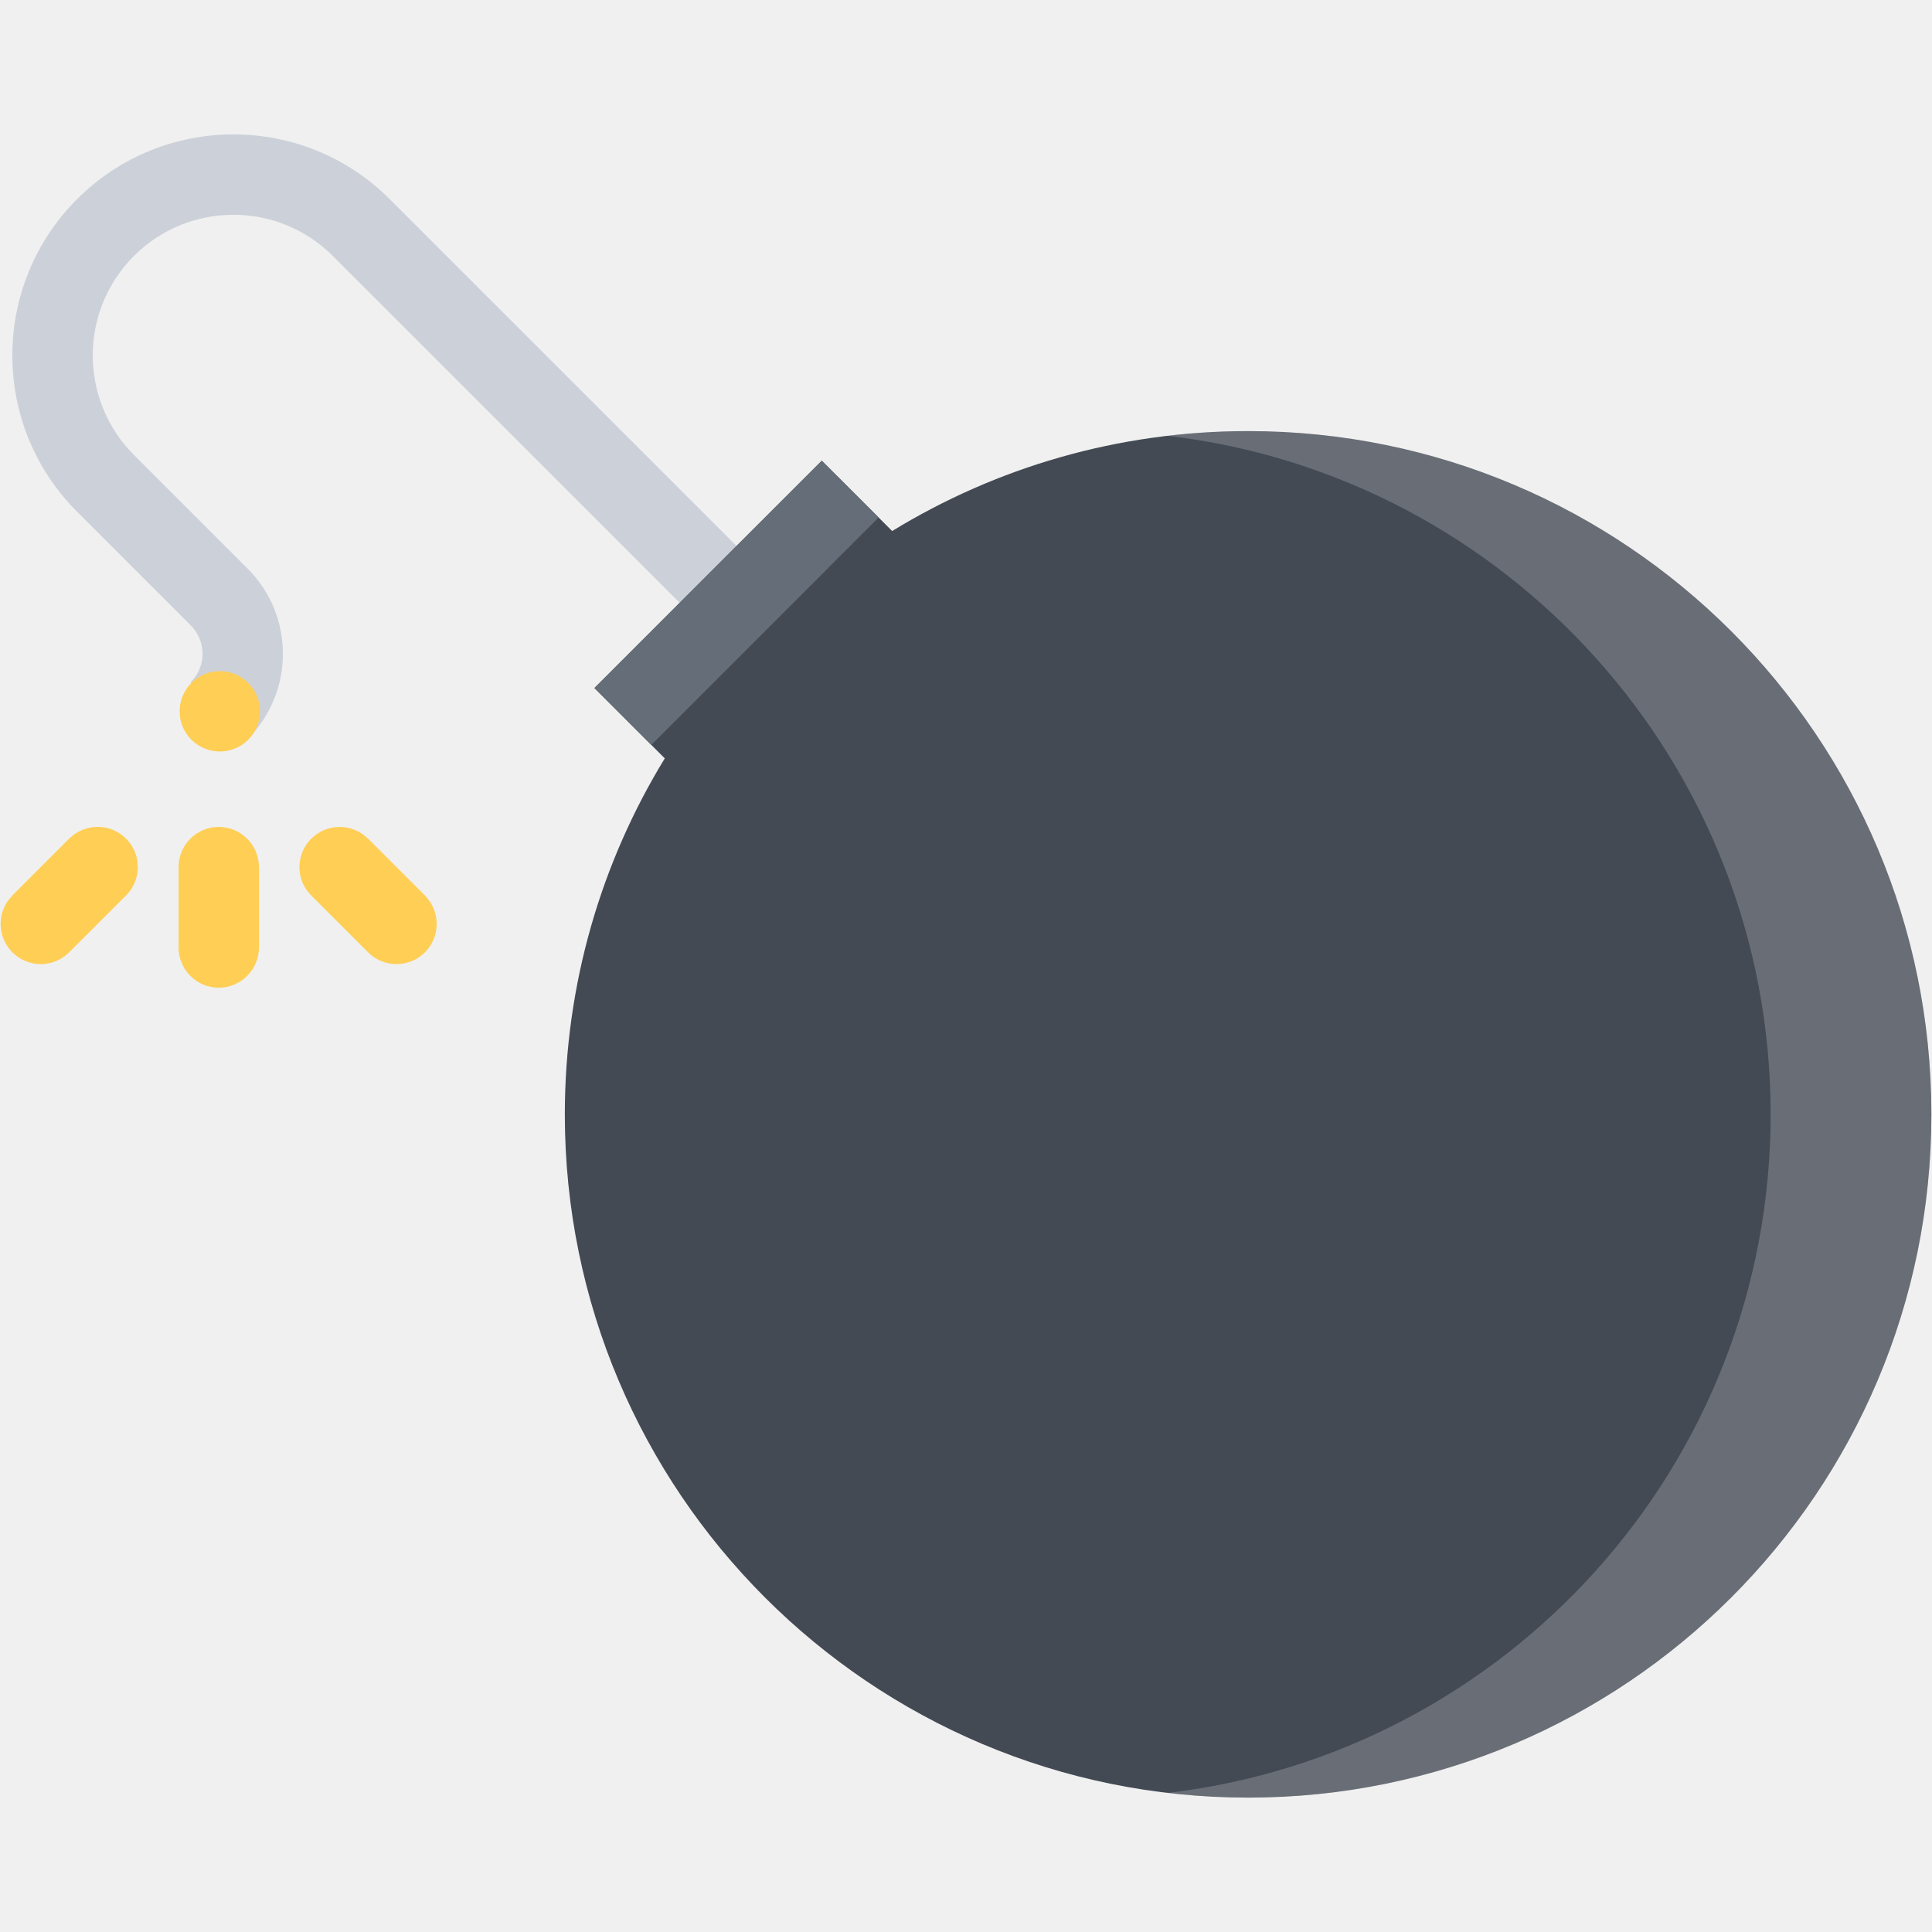
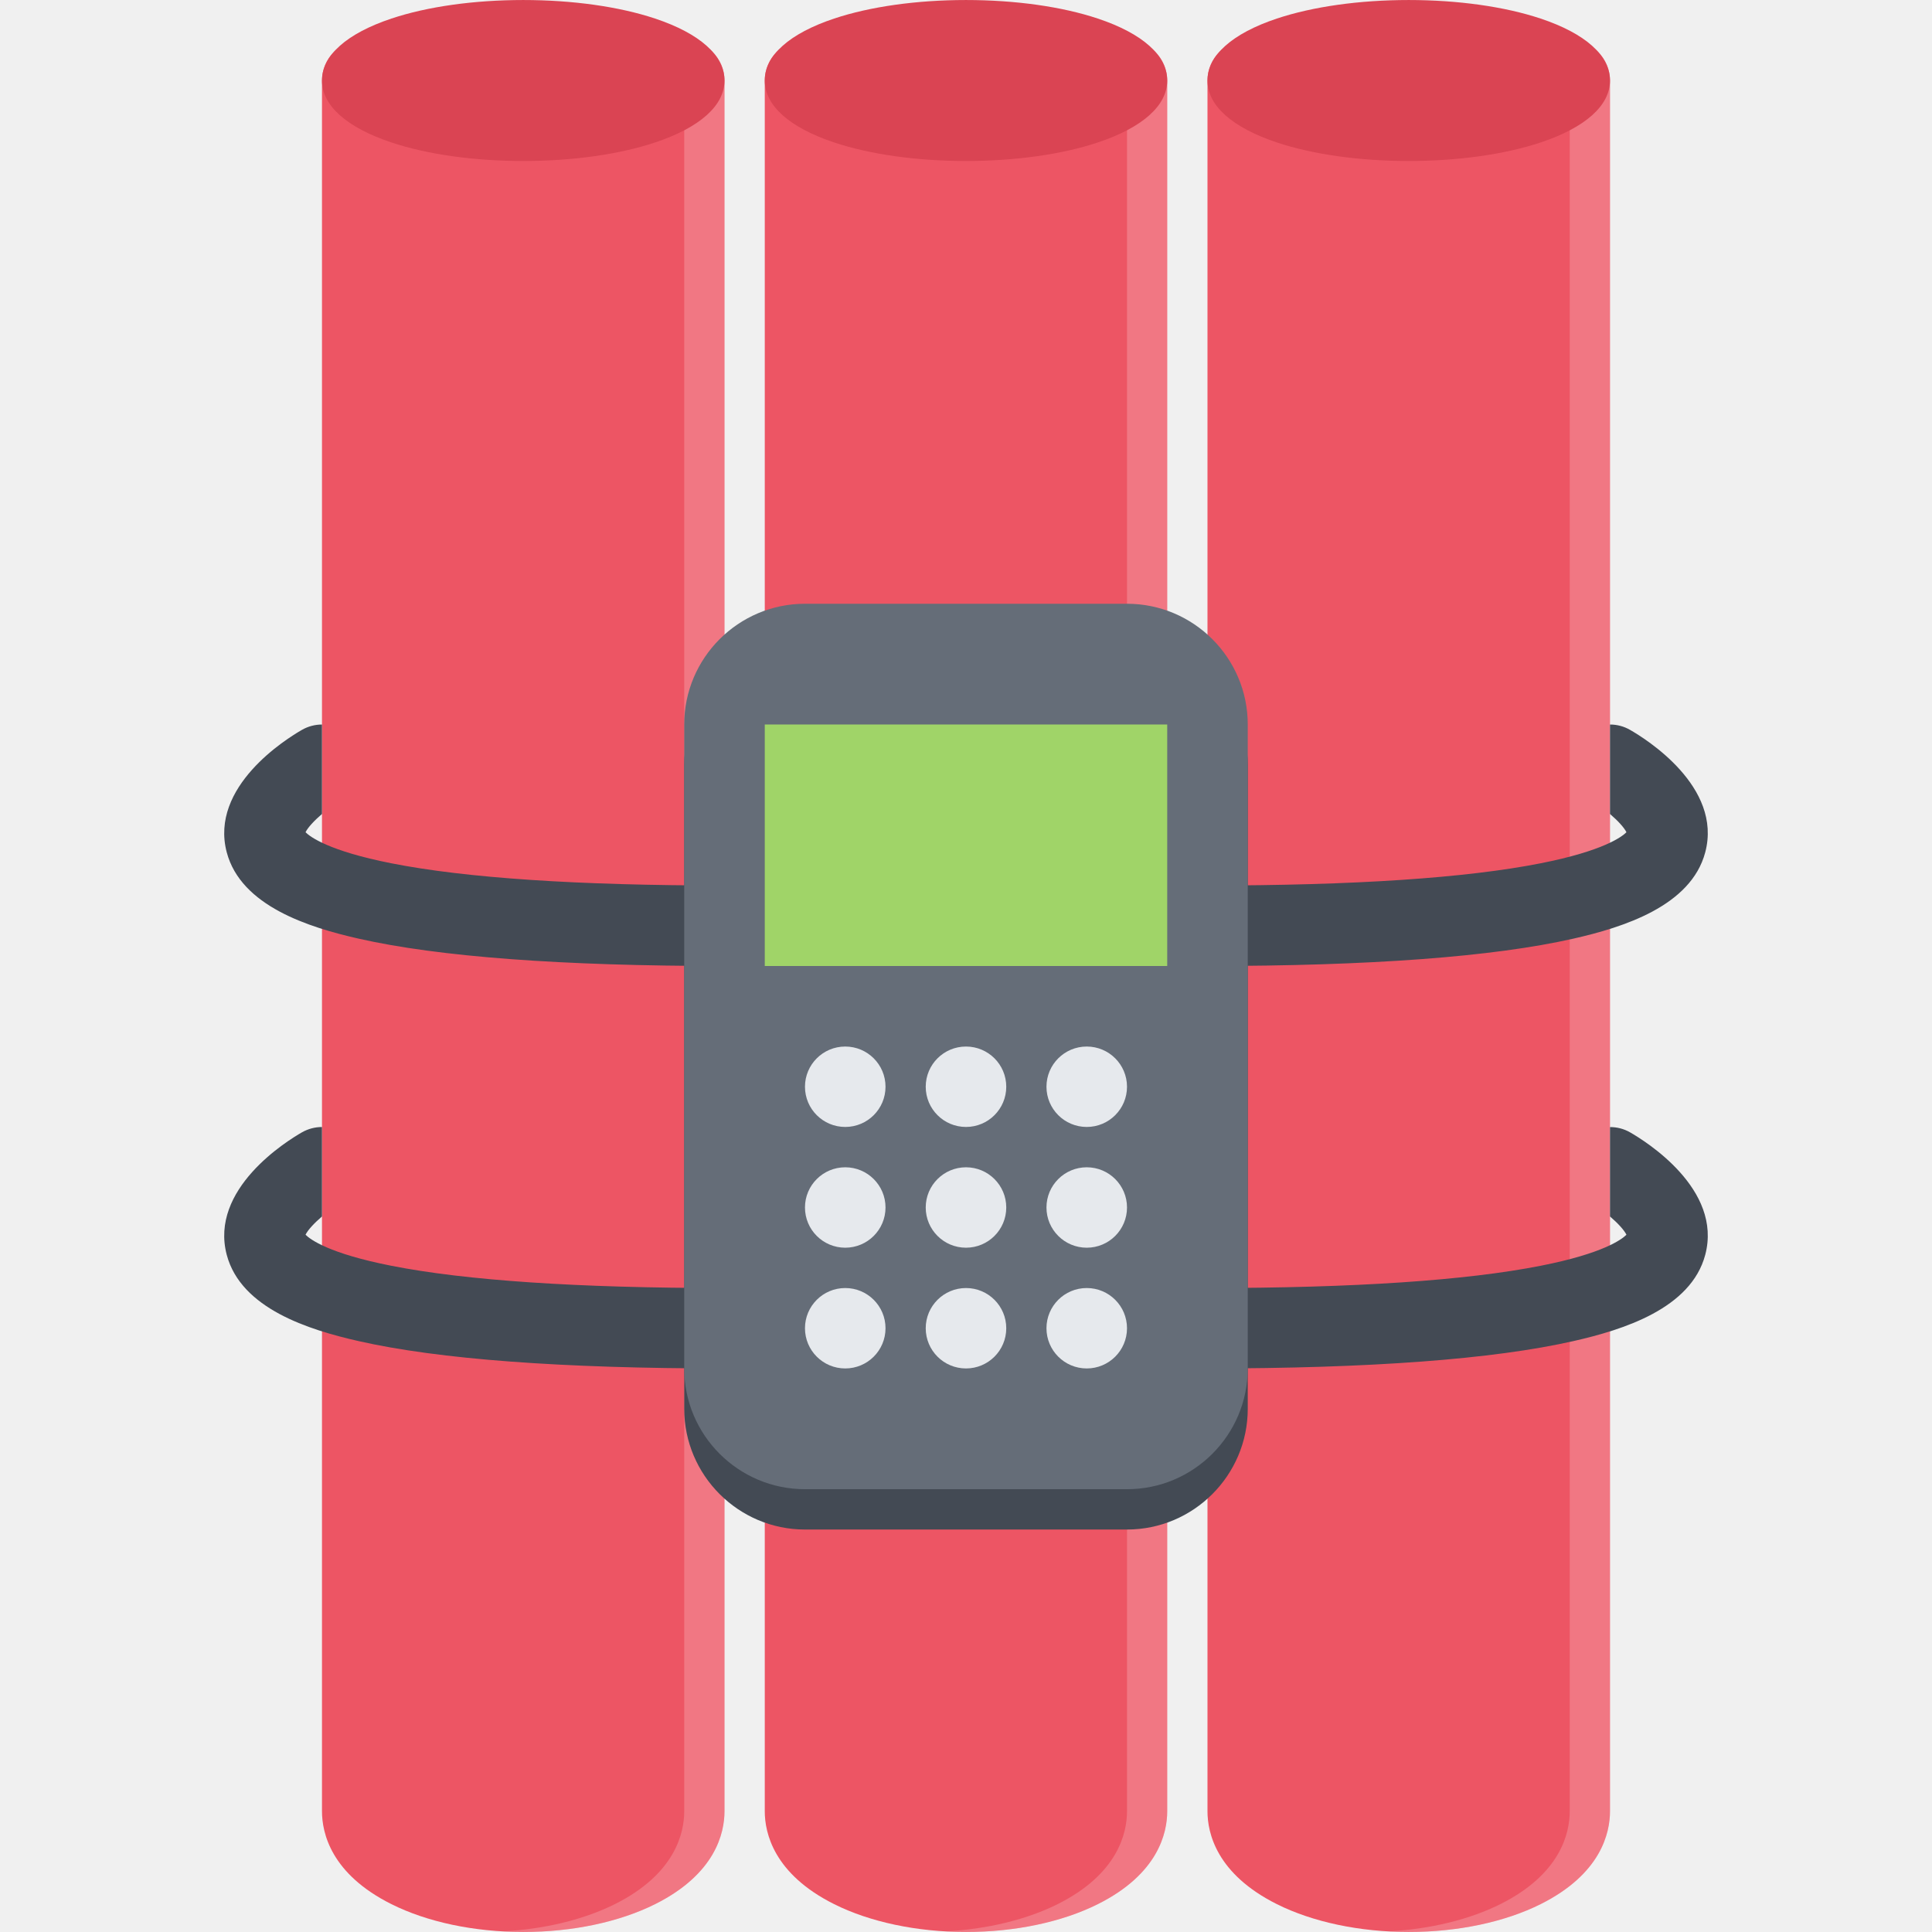
<svg xmlns="http://www.w3.org/2000/svg" class="icon" width="128px" height="128.00px" viewBox="0 0 1024 1024" version="1.1">
-   <path d="M206.556 105.538c-45.752-45.752-119.94-45.752-165.708 0-45.752 45.752-45.752 119.956 0 165.676l60.258 60.274c8.306 8.306 8.306 21.798 0 30.106l30.122 30.136c24.968-24.952 24.968-65.426 0-90.378l-60.244-60.242c-29.076-29.076-29.076-76.388 0-105.434 29.076-29.106 76.374-29.106 105.432 0l225.278 225.262 30.122-30.138-225.26-225.262z" fill="#CCD1D9" />
-   <path d="M131.572 361.968c8.322 8.306 8.322 21.798 0 30.106-8.308 8.308-21.798 8.308-30.122 0-8.322-8.306-8.322-21.798 0-30.106 8.324-8.338 21.814-8.338 30.122 0z" fill="#FFCE54" />
-   <path d="M661.53 228.492c-69.142 0-133.726 19.362-188.676 52.966l-37.29-37.288-120.5 120.484 37.29 37.29c-33.604 54.964-52.982 119.548-52.982 188.69 0 199.998 162.146 362.142 362.158 362.142 199.998 0 362.142-162.144 362.142-362.142 0-199.996-162.144-362.142-362.142-362.142z" fill="#434A54" />
-   <path d="M444.606 253.194l-9.042-9.026-23.766 23.766a364.176 364.176 0 0 1 32.808-14.74zM661.53 228.492c-14.428 0-28.67 0.842-42.66 2.498 179.948 21.048 319.608 174.014 319.608 359.644 0 185.568-139.628 338.534-319.544 359.644a368.42 368.42 0 0 0 42.598 2.498c199.998 0 362.142-162.144 362.142-362.142-0.002-199.996-162.146-362.142-362.144-362.142z" fill="#FFFFFF" opacity=".2" />
-   <path d="M130.994 444.54a21.264 21.264 0 0 0-30.122 0 21.128 21.128 0 0 0-6.2 15.866v40.974a21.184 21.184 0 0 0 6.2 15.864 21.26 21.26 0 0 0 30.122 0 21.146 21.146 0 0 0 6.246-15.052h0.032v-42.598h-0.032a21.2 21.2 0 0 0-6.246-15.054zM225.2 474.646h0.032l-30.122-30.136-0.032 0.032a21.17 21.17 0 0 0-15.068-6.246c-11.758 0-21.298 9.556-21.298 21.298 0 6.184 2.654 11.742 6.854 15.616l28.966 28.982a21.228 21.228 0 0 0 15.6 6.808c11.774 0.032 21.314-9.494 21.314-21.298 0-5.874-2.39-11.184-6.246-15.056zM51.764 438.262a21.41 21.41 0 0 0-15.068 6.214h-0.032L6.542 474.584l0.032 0.062a21.202 21.202 0 0 0-6.246 15.052c0 11.742 9.54 21.298 21.298 21.298 6.184 0 11.742-2.654 15.63-6.87l28.934-28.918c4.216-3.904 6.87-9.462 6.87-15.646 0.002-11.774-9.538-21.3-21.296-21.3z" fill="#FFCE54" />
-   <path d="M465.702 274.274l-120.516 120.548-30.122-30.168 120.5-120.486z" fill="#656D78" />
+   <path d="M831.989 21.336h-170.654c-11.782 0-21.344 9.562-21.344 21.344v917.31c0 11.532 4.782 33.25 36.782 49.25 19.03 9.5 43.842 14.75 69.874 14.75 26.062 0 50.876-5.25 69.906-14.75 32-16 36.782-37.718 36.782-49.25V42.68c-0.002-11.78-9.564-21.344-21.346-21.344zM597.338 21.336h-170.684c-11.78 0-21.312 9.562-21.312 21.344v917.31c0 11.532 4.782 33.25 36.78 49.25 19.032 9.5 43.842 14.75 69.874 14.75 26.03 0 50.874-5.25 69.874-14.75 32-16 36.782-37.718 36.782-49.25V42.68c-0.002-11.78-9.532-21.344-21.314-21.344zM362.654 21.336H192.003c-11.782 0-21.344 9.562-21.344 21.344v917.31c0 11.532 4.782 33.25 36.812 49.25 19 9.5 43.812 14.75 69.874 14.75 26.032 0 50.842-5.25 69.874-14.75 32-16 36.78-37.718 36.78-49.25V42.68c0-11.78-9.562-21.344-21.344-21.344z" fill="#ED5564" />
+   <path d="M831.989 21.336h-21.344c11.782 0 21.344 9.562 21.344 21.344v917.31c0 11.532-4.782 33.25-36.782 49.25-16.406 8.188-37.124 13.218-59.218 14.438 3.532 0.188 7.094 0.312 10.656 0.312 26.062 0 50.876-5.25 69.906-14.75 32-16 36.782-37.718 36.782-49.25V42.68c0-11.78-9.562-21.344-21.344-21.344zM597.338 21.336h-21.344c11.782 0 21.344 9.562 21.344 21.344v917.31c0 11.532-4.782 33.25-36.782 49.25-16.406 8.188-37.124 13.218-59.216 14.438 3.532 0.188 7.062 0.312 10.656 0.312 26.03 0 50.874-5.25 69.874-14.75 32-16 36.782-37.718 36.782-49.25V42.68c-0.002-11.78-9.532-21.344-21.314-21.344zM362.654 21.336h-21.312c11.782 0 21.312 9.562 21.312 21.344v917.31c0 11.532-4.78 33.25-36.78 49.25-16.406 8.188-37.124 13.218-59.218 14.438 3.532 0.188 7.094 0.312 10.688 0.312 26.032 0 50.842-5.25 69.874-14.75 32-16 36.78-37.718 36.78-49.25V42.68c0-11.78-9.562-21.344-21.344-21.344z" fill="#FFFFFF" opacity=".2" />
+   <path d="M816.551 9.836C797.519 3.492 772.707 0.008 746.646 0.008c-26.032 0-50.844 3.484-69.874 9.828-23.718 7.906-36.782 19.578-36.782 32.844s13.062 24.922 36.782 32.828c19.03 6.342 43.842 9.828 69.874 9.828 26.062 0 50.876-3.484 69.906-9.828 23.718-7.906 36.782-19.562 36.782-32.828s-13.062-24.936-36.782-32.844zM581.87 9.836c-19-6.344-43.844-9.828-69.874-9.828-26.032 0-50.842 3.484-69.874 9.828-23.718 7.906-36.78 19.578-36.78 32.844s13.062 24.922 36.78 32.828c19.032 6.342 43.842 9.828 69.874 9.828 26.03 0 50.874-3.484 69.874-9.828 23.718-7.906 36.782-19.562 36.782-32.828s-13.064-24.936-36.782-32.844zM347.218 9.836C328.186 3.492 303.376 0.008 277.344 0.008c-26.062 0-50.874 3.484-69.874 9.828-23.718 7.908-36.812 19.58-36.812 32.844s13.094 24.922 36.812 32.828c19 6.342 43.812 9.828 69.874 9.828 26.032 0 50.842-3.484 69.874-9.828 23.718-7.906 36.78-19.562 36.78-32.828s-13.062-24.936-36.78-32.844z" fill="#DA4453" />
+   <path d="M863.893 386.815a21.05 21.05 0 0 0-10.56-2.796v47.406c4.156 3.562 7.498 7.188 8.716 9.686-2.5 2.484-12.374 9.906-45.404 16.438-39.532 7.828-98.968 11.782-176.654 11.782-11.78 0-21.342 9.562-21.342 21.344S628.212 511.999 639.992 511.999c86.28 0 151.56-4.876 193.936-14.5 26.374-5.984 62.31-17.234 69.874-45.718 9.28-34.842-31.594-60.232-39.908-64.966zM863.893 600.123a21.14 21.14 0 0 0-10.56-2.75v47.376c4.156 3.562 7.498 7.188 8.716 9.688-2.5 2.5-12.374 9.934-45.404 16.434-39.532 7.812-98.968 11.812-176.654 11.812-11.78 0-21.342 9.532-21.342 21.312s9.562 21.312 21.342 21.312c86.28 0 151.56-4.876 193.936-14.5 26.374-5.968 62.31-17.218 69.874-45.688 9.28-34.87-31.594-60.244-39.908-64.996zM383.998 469.329c-77.686 0-137.122-3.954-176.654-11.782-33.03-6.532-42.906-13.954-45.406-16.438 1.218-2.5 4.562-6.124 8.718-9.686v-47.406c-3.594 0-7.218 0.89-10.562 2.796-8.282 4.734-49.156 30.124-39.906 64.966 7.562 28.484 43.5 39.734 69.874 45.718 42.406 9.624 107.654 14.5 193.934 14.5 11.782 0 21.344-9.546 21.344-21.328s-9.56-21.34-21.342-21.34zM383.998 682.683c-77.686 0-137.122-4-176.654-11.812-33.03-6.5-42.906-13.934-45.406-16.434 1.218-2.5 4.562-6.124 8.718-9.688v-47.406c-3.594 0-7.218 0.906-10.562 2.782-8.282 4.75-49.156 30.124-39.906 64.996 7.562 28.468 43.5 39.718 69.874 45.688 42.406 9.624 107.654 14.5 193.934 14.5 11.782 0 21.344-9.532 21.344-21.312s-9.56-21.314-21.342-21.314z" fill="#434A54" />
+   <path d="M597.338 341.331h-170.684c-35.28 0-64 28.718-64 64v341.351c0 35.25 28.718 64 64 64h170.684c35.282 0 63.998-28.75 63.998-64V405.331c0-35.282-28.716-64-63.998-64z" fill="#434A54" />
+   <path d="M597.338 320.003h-170.684c-35.28 0-64 28.702-64 64v341.305c0 35.312 28.718 64 64 64h170.684c35.282 0 63.998-28.688 63.998-64V384.001c0-35.296-28.716-63.998-63.998-63.998z" fill="#656D78" />
+   <path d="M469.34 575.999c0 11.782-9.562 21.312-21.344 21.312S426.652 587.779 426.652 575.999s9.562-21.312 21.344-21.312S469.34 564.217 469.34 575.999zM533.338 575.999c0 11.782-9.562 21.312-21.342 21.312-11.782 0-21.344-9.532-21.344-21.312s9.562-21.312 21.344-21.312c11.78 0 21.342 9.53 21.342 21.312zM597.338 575.999c0 11.782-9.562 21.312-21.344 21.312S554.65 587.779 554.65 575.999s9.562-21.312 21.344-21.312 21.344 9.53 21.344 21.312zM469.34 639.999c0 11.782-9.562 21.312-21.344 21.312S426.652 651.779 426.652 639.999s9.562-21.312 21.344-21.312S469.34 628.217 469.34 639.999zM533.338 639.999c0 11.782-9.562 21.312-21.342 21.312-11.782 0-21.344-9.532-21.344-21.312s9.562-21.312 21.344-21.312c11.78 0 21.342 9.53 21.342 21.312zM597.338 639.999c0 11.782-9.562 21.312-21.344 21.312S554.65 651.779 554.65 639.999s9.562-21.312 21.344-21.312 21.344 9.53 21.344 21.312z" fill="#E6E9ED" />
+   <path d="M405.342 384.001h213.308V511.999H405.342z" fill="#A0D468" />
+   <path d="M469.34 703.995c0 11.782-9.562 21.312-21.344 21.312s-21.344-9.532-21.344-21.312 9.562-21.312 21.344-21.312 21.344 9.53 21.344 21.312zM533.338 703.995c0 11.782-9.562 21.312-21.342 21.312-11.782 0-21.344-9.532-21.344-21.312s9.562-21.312 21.344-21.312c11.78 0 21.342 9.53 21.342 21.312zM597.338 703.995c0 11.782-9.562 21.312-21.344 21.312s-21.344-9.532-21.344-21.312 9.562-21.312 21.344-21.312 21.344 9.53 21.344 21.312z" fill="#E6E9ED" />
</svg>
